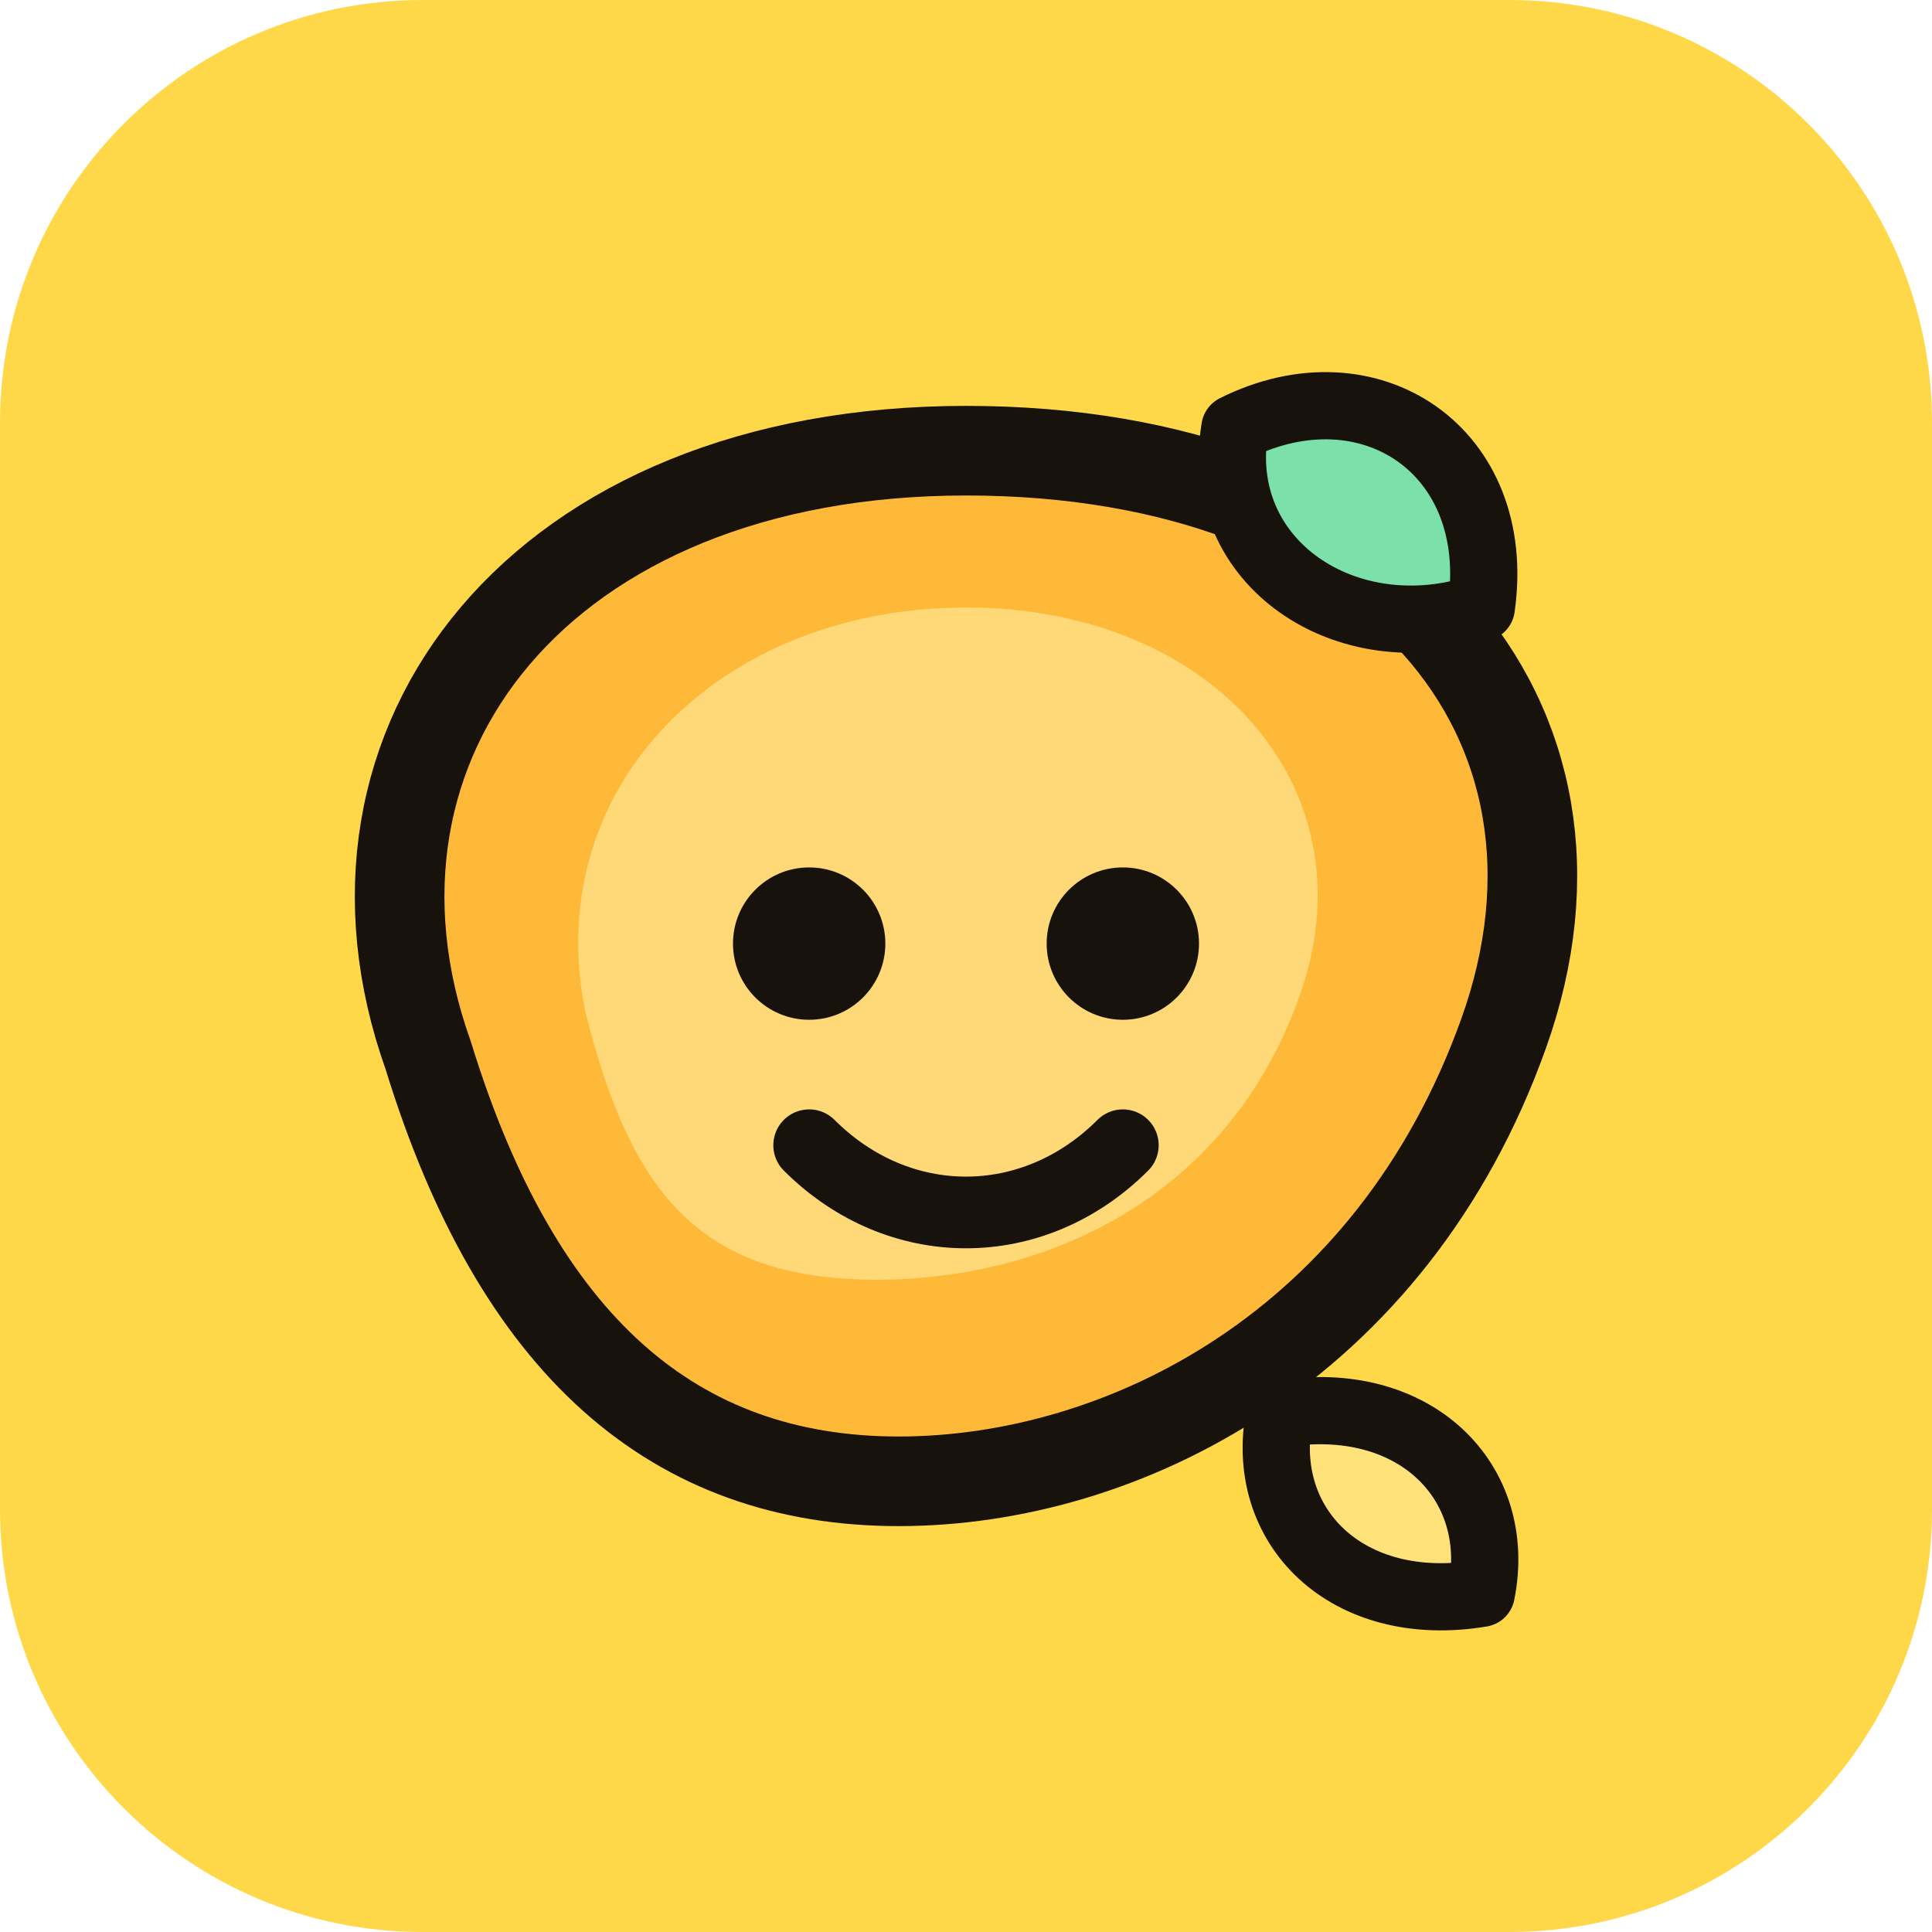
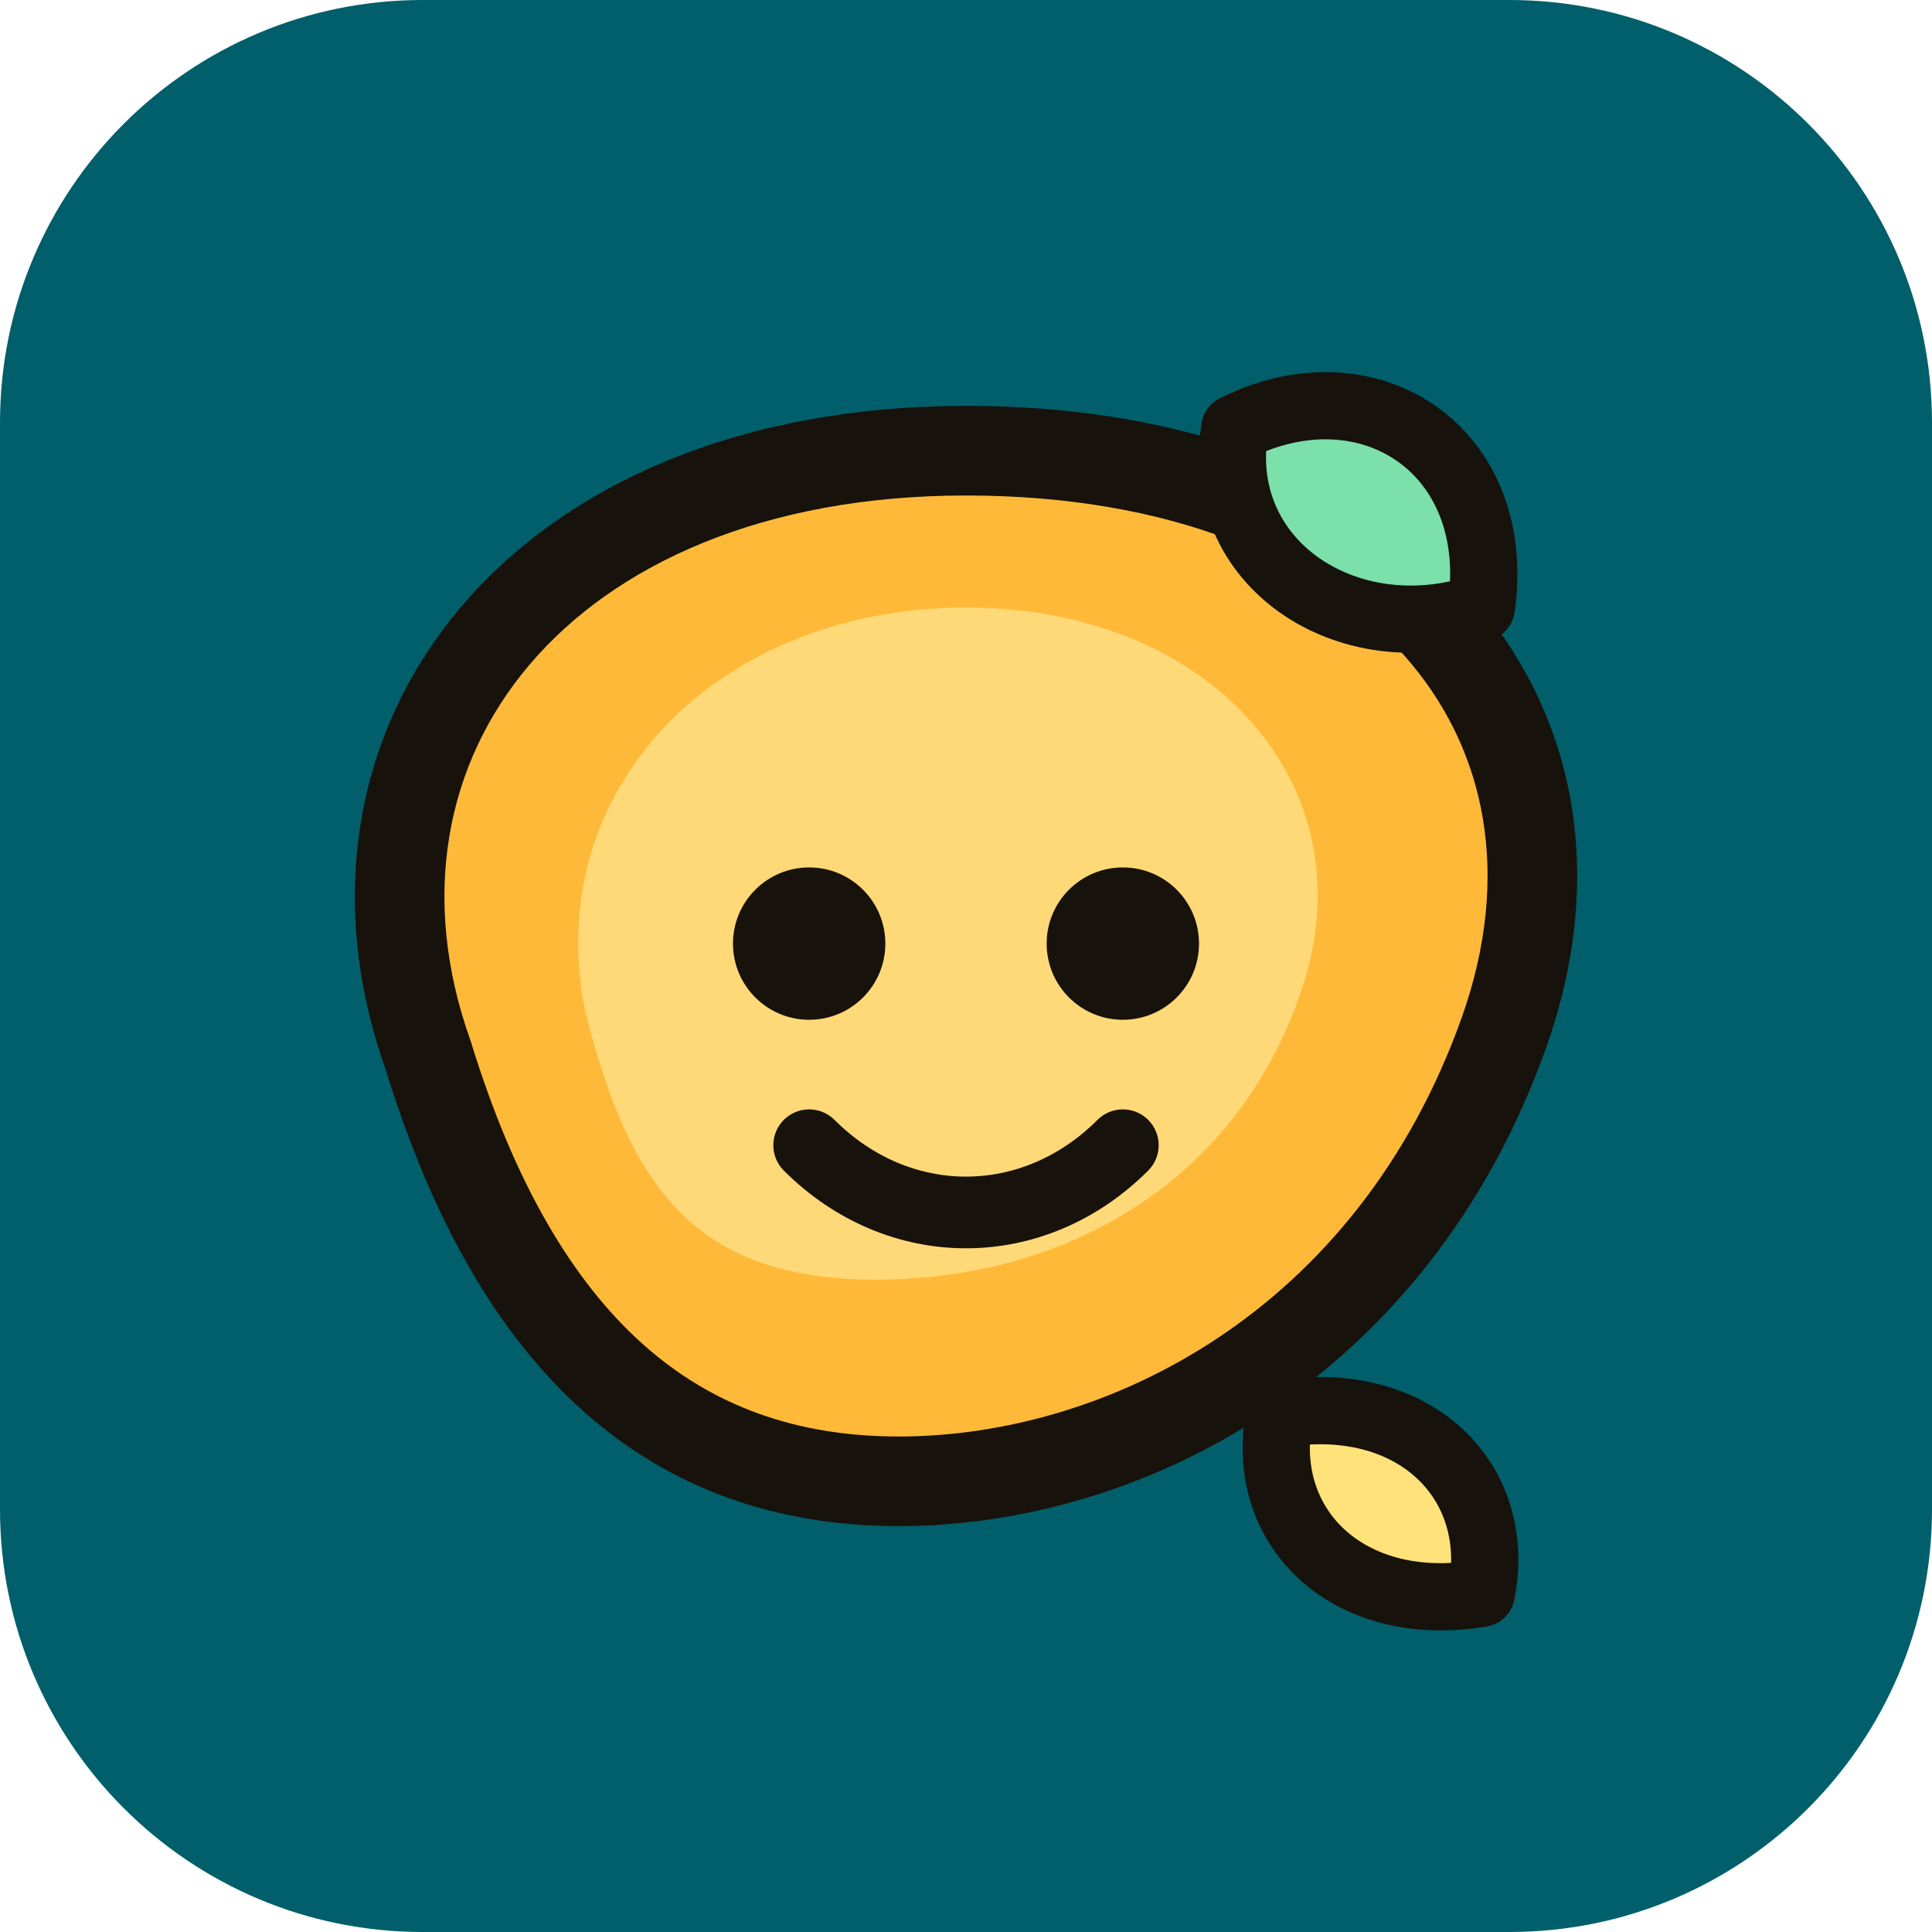
<svg xmlns="http://www.w3.org/2000/svg" viewBox="0 0 512 512">
-   <rect width="512" height="512" rx="112" fill="#ffd84a" />
+   <rect width="512" height="512" rx="112" fill="#005F6A" />
  <svg x="66.0" y="66.0" width="380" height="380" viewBox="0 0 64 64">
    <path d="M8 36C3 22 13 9 32 9c19 0 29 12 24 26-5 14-17 20-27 20-10 0-17-6-21-19z" fill="#ffb938" stroke="#17120c" stroke-width="4" stroke-linejoin="round" />
    <path d="M15 34c-2-10 6-18 17-18s18 8 15 17c-3 9-11 13-19 13s-11-4-13-12z" fill="#ffd978" />
    <circle cx="25" cy="31" r="3.4" fill="#17120c" />
    <circle cx="39" cy="31" r="3.4" fill="#17120c" />
    <path d="M25 40c4 4 10 4 14 0" fill="none" stroke="#17120c" stroke-width="3.2" stroke-linecap="round" />
    <path d="M44 8c6-3 12 1 11 8-6 2-12-2-11-8z" fill="#7be0a9" stroke="#17120c" stroke-width="3" stroke-linejoin="round" />
    <path d="M46 52c6-1 10 3 9 8-6 1-10-3-9-8z" fill="#ffe27a" stroke="#17120c" stroke-width="3" stroke-linejoin="round" />
  </svg>
</svg>
